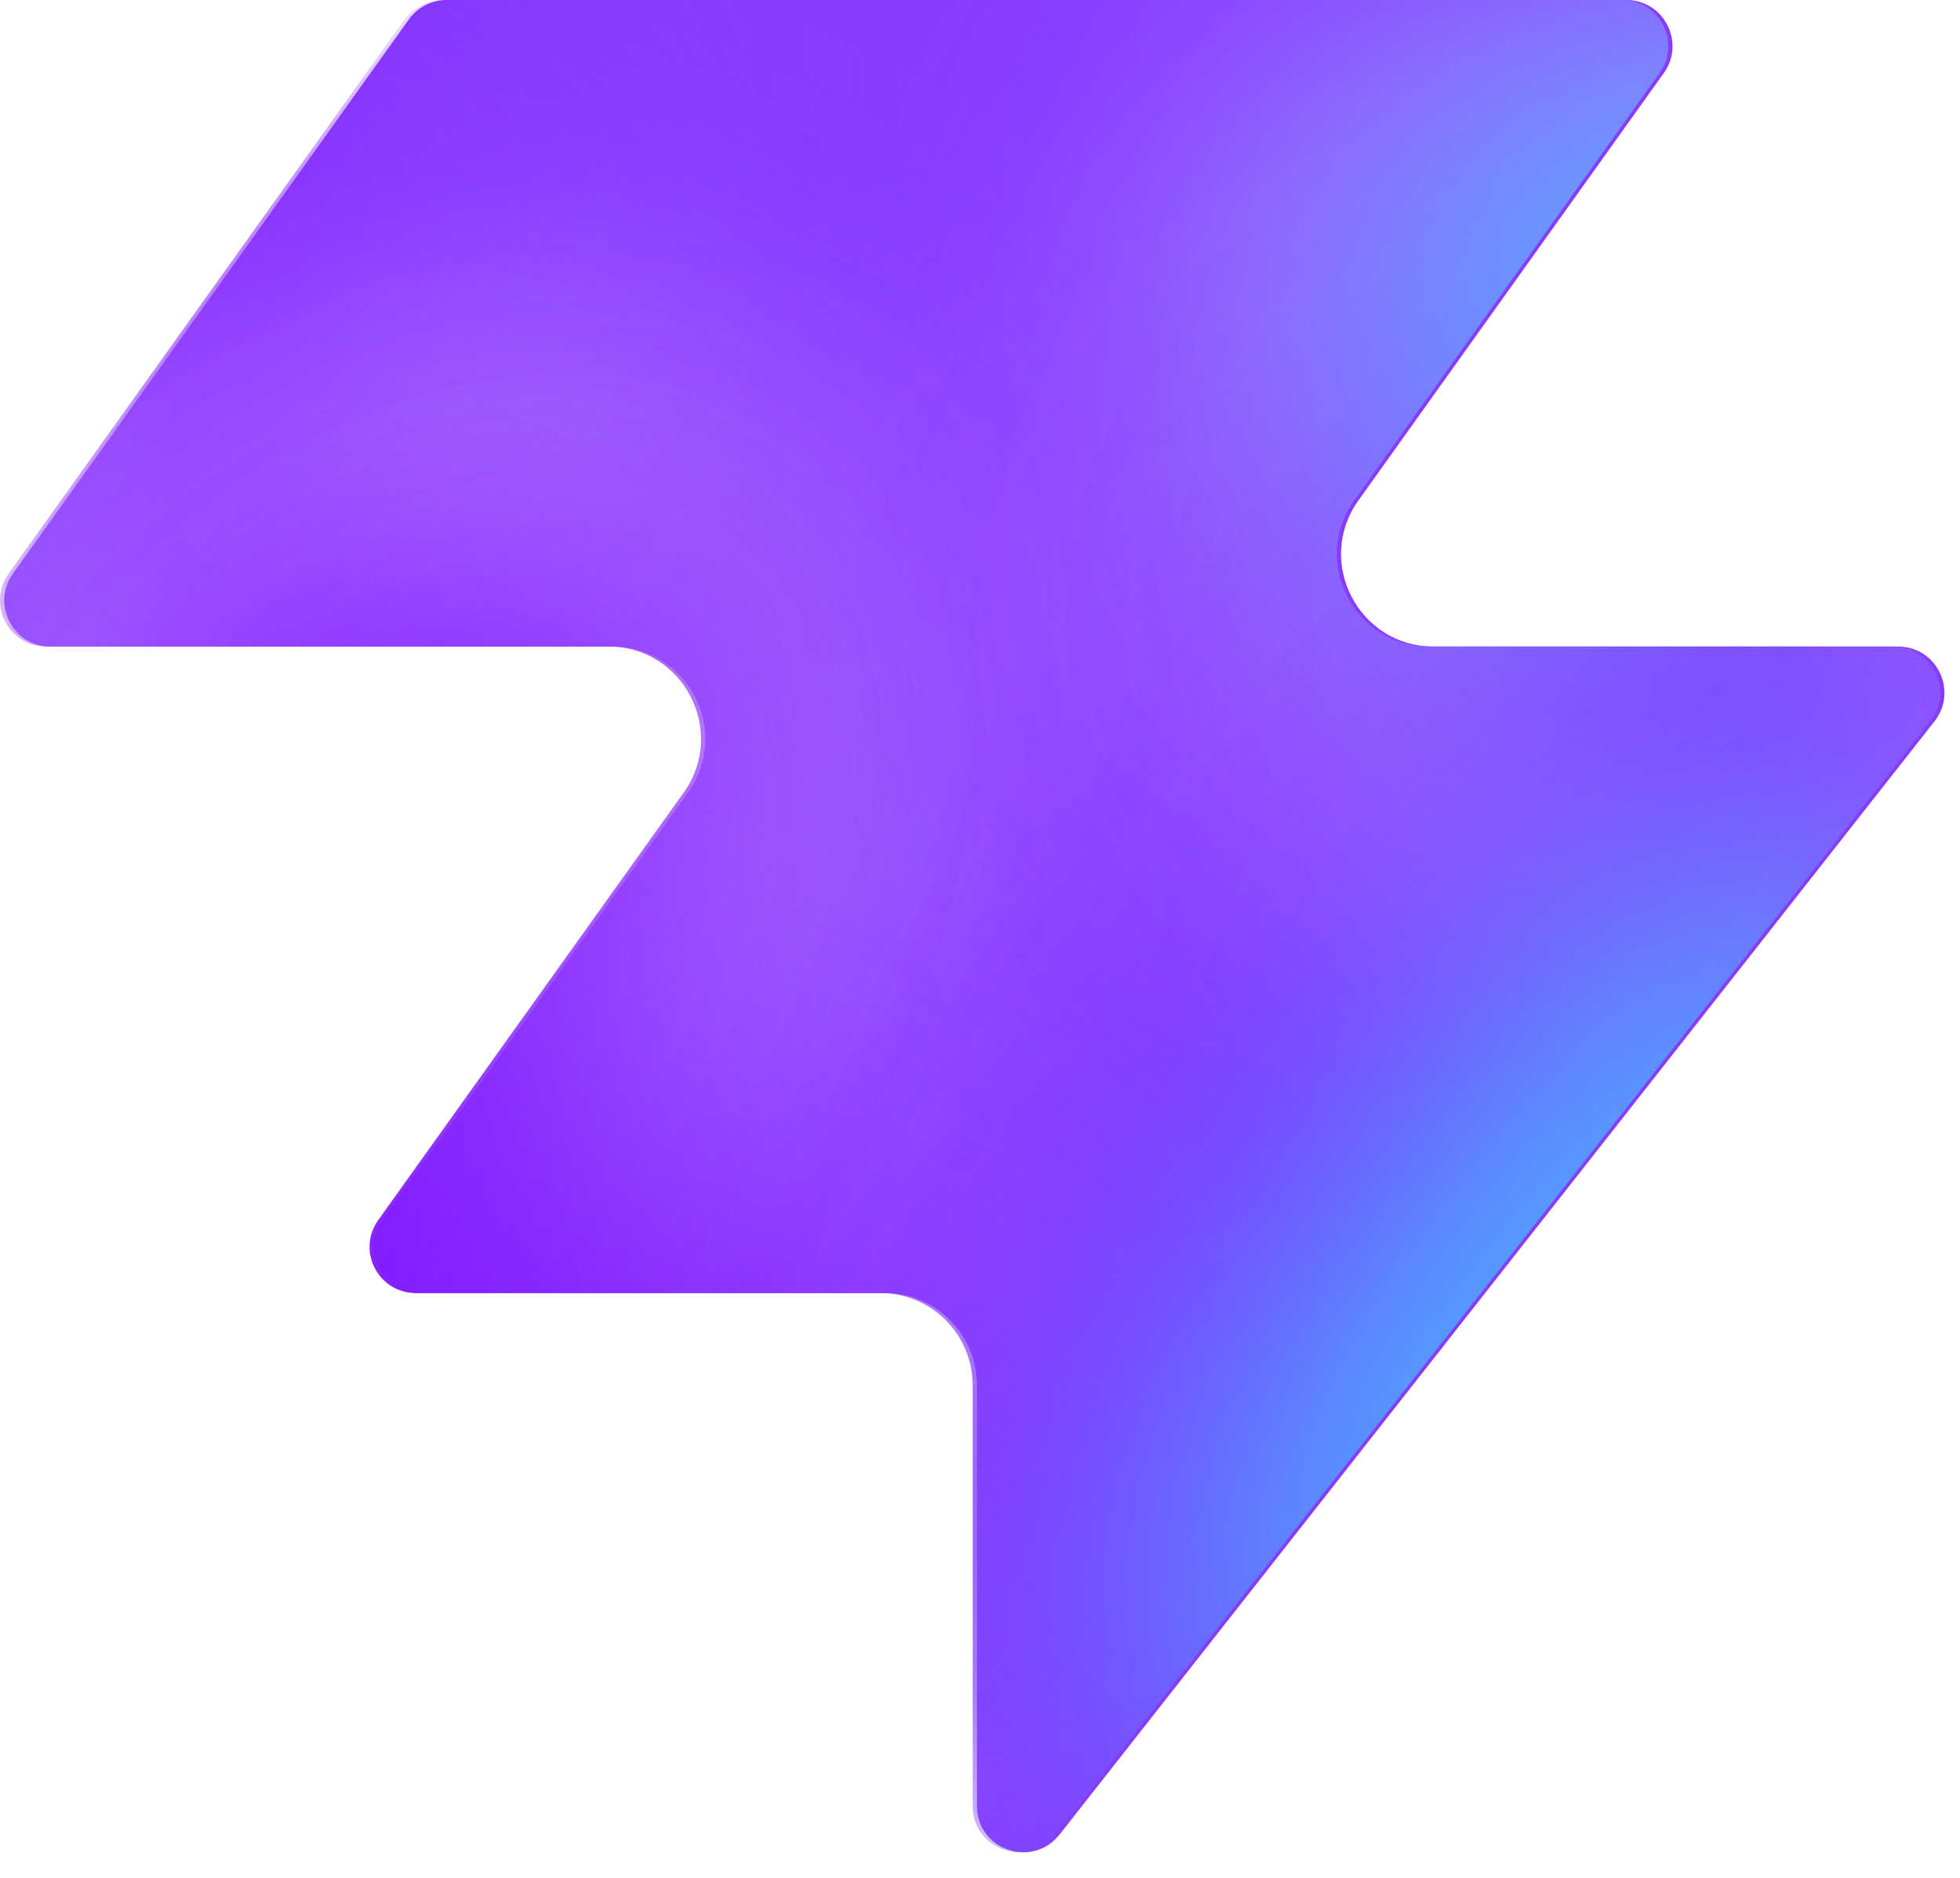
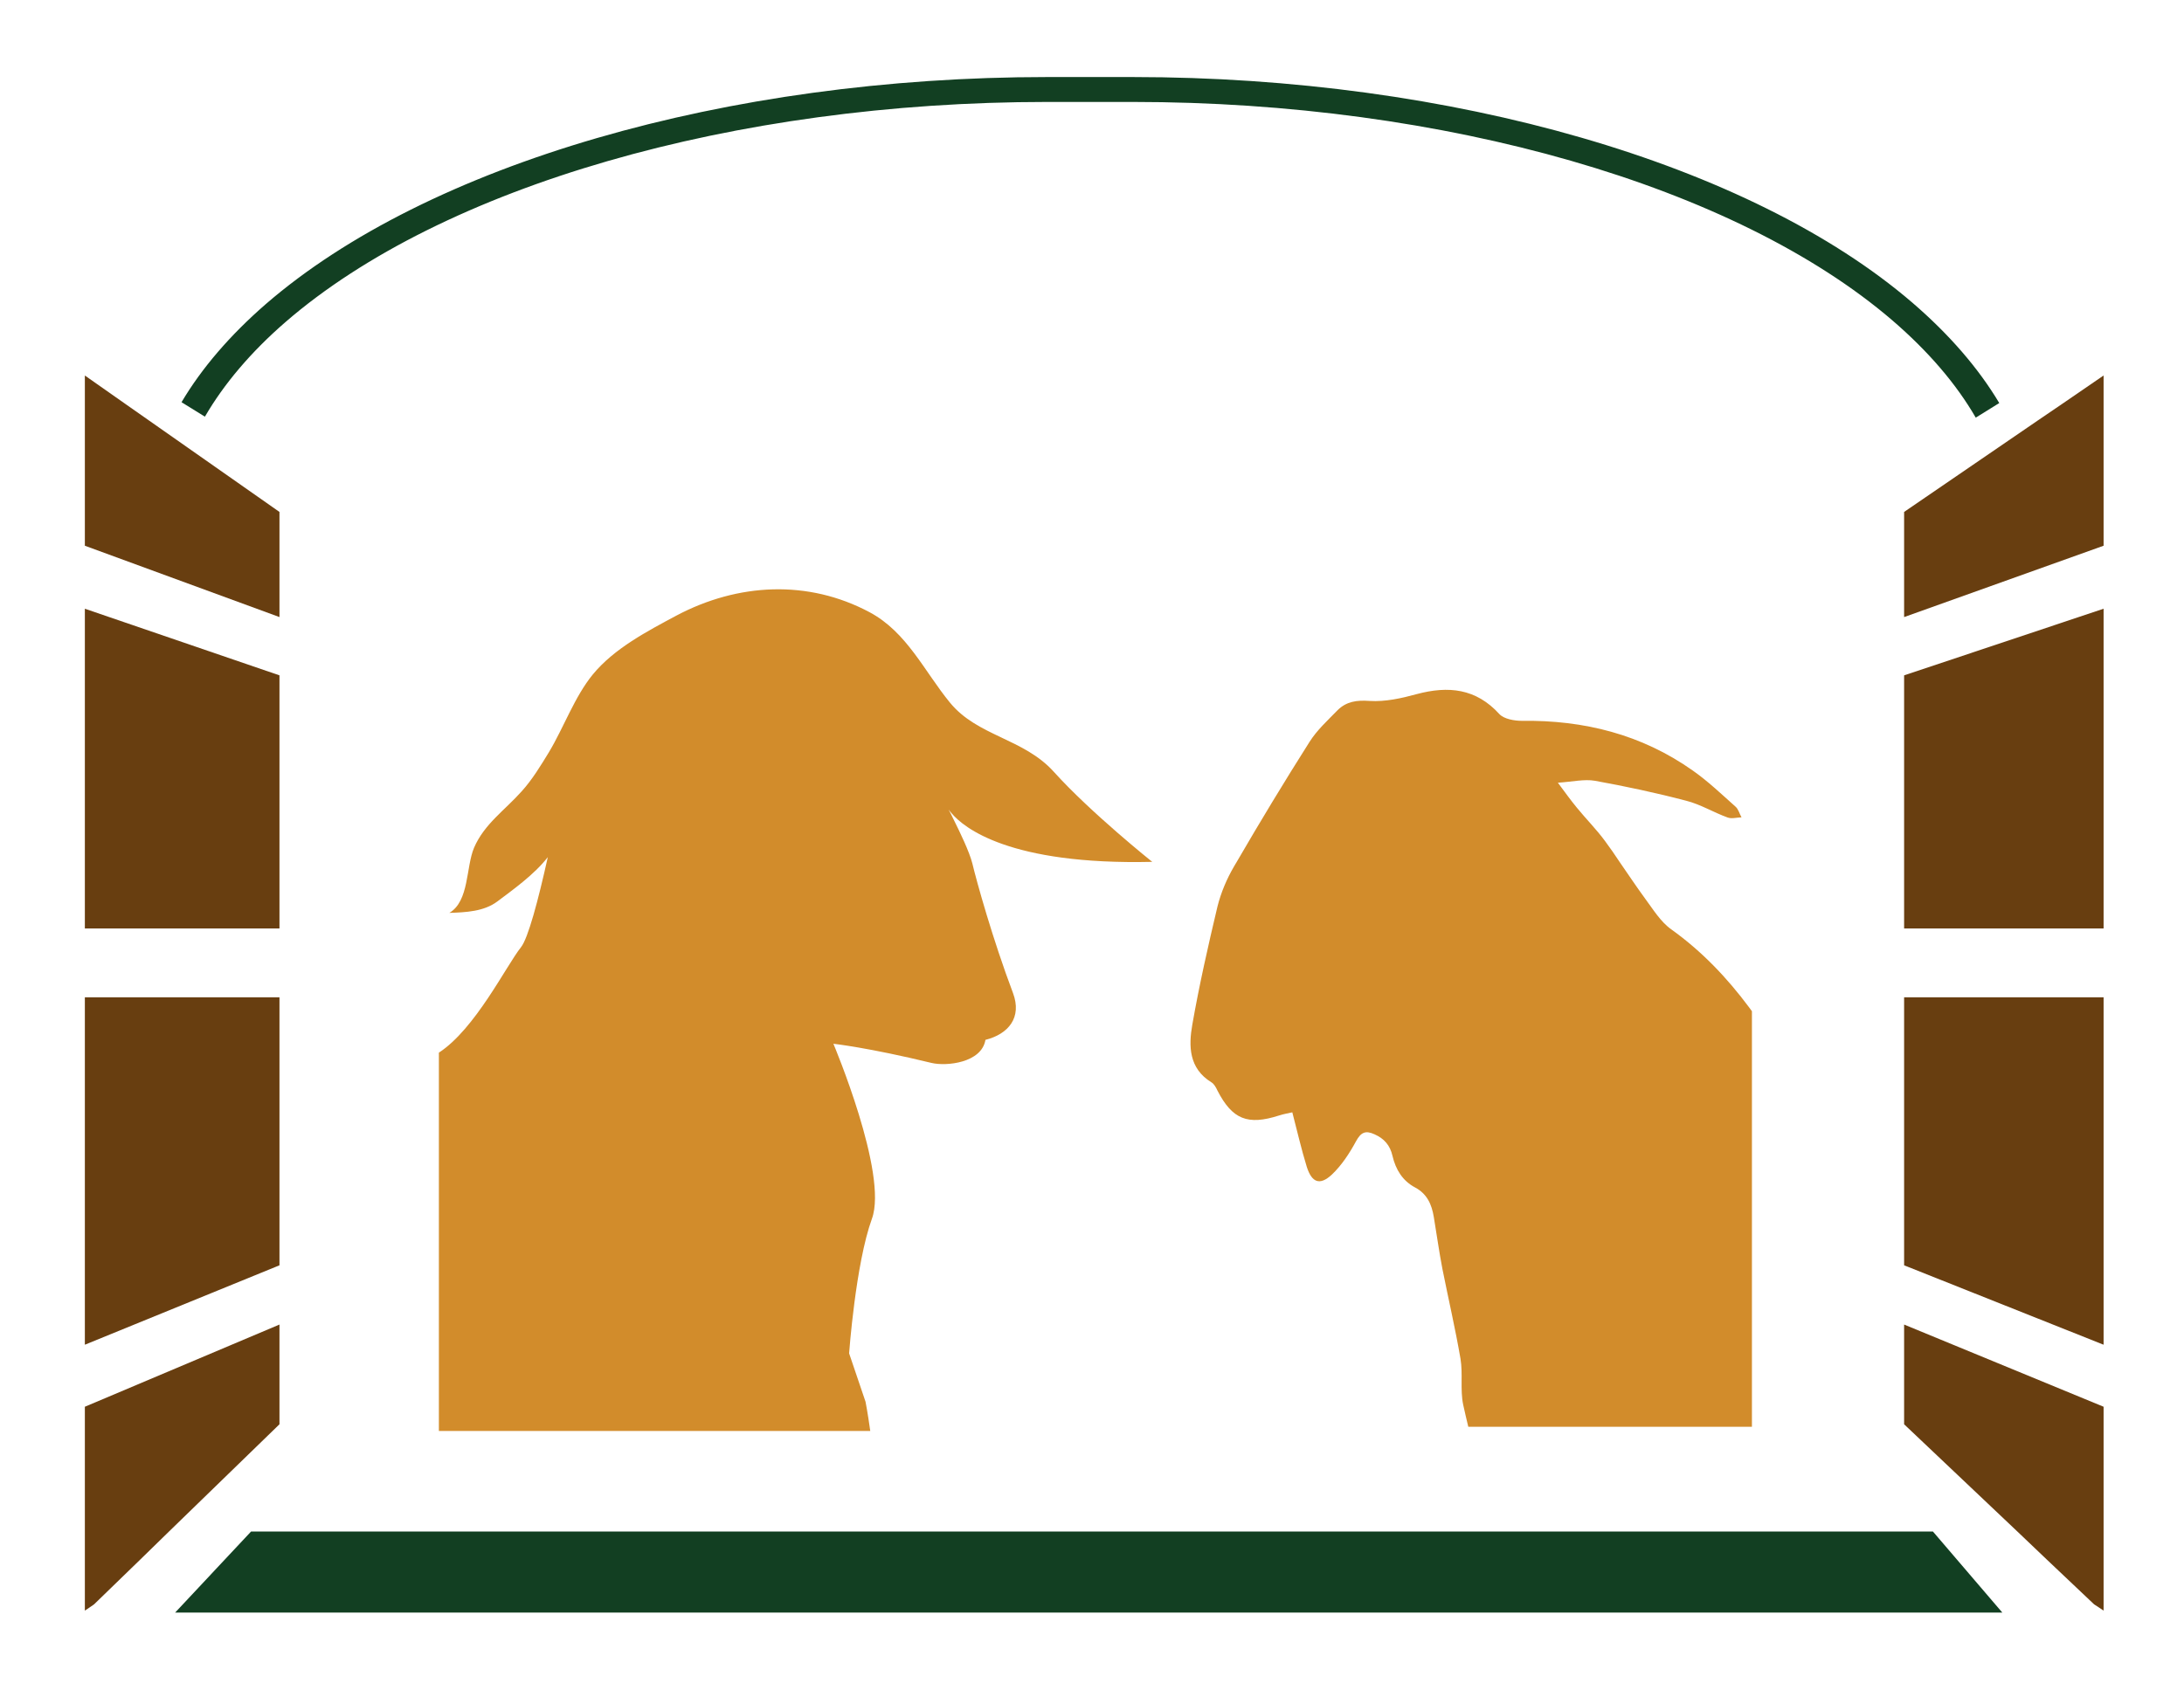
- <svg xmlns="http://www.w3.org/2000/svg" width="48" height="46" fill="none" viewBox="0 0 48 46">
-   <path fill="#863bff" d="M25.946 44.938c-.664.845-2.021.375-2.021-.698V33.937a2.26 2.26 0 0 0-2.262-2.262H10.287c-.92 0-1.456-1.04-.92-1.788l7.48-10.471c1.07-1.497 0-3.578-1.842-3.578H1.237c-.92 0-1.456-1.04-.92-1.788L10.013.474c.214-.297.556-.474.92-.474h28.894c.92 0 1.456 1.04.92 1.788l-7.48 10.471c-1.07 1.498 0 3.579 1.842 3.579h11.377c.943 0 1.473 1.088.89 1.83L25.947 44.94z" style="fill:#863bff;fill:color(display-p3 .525 .23 1);fill-opacity:1" />
-   <mask id="a" width="48" height="46" x="0" y="0" maskUnits="userSpaceOnUse" style="mask-type:alpha">
-     <path fill="#000" d="M25.842 44.938c-.664.844-2.021.375-2.021-.698V33.937a2.26 2.26 0 0 0-2.262-2.262H10.183c-.92 0-1.456-1.04-.92-1.788l7.48-10.471c1.07-1.498 0-3.579-1.842-3.579H1.133c-.92 0-1.456-1.04-.92-1.787L9.91.473c.214-.297.556-.474.92-.474h28.894c.92 0 1.456 1.04.92 1.788l-7.48 10.471c-1.07 1.498 0 3.578 1.842 3.578h11.377c.943 0 1.473 1.088.89 1.832L25.843 44.94z" style="fill:#000;fill-opacity:1" />
-   </mask>
-   <g mask="url(#a)">
-     <g filter="url(#b)">
-       <ellipse cx="5.508" cy="14.704" fill="#ede6ff" rx="5.508" ry="14.704" style="fill:#ede6ff;fill:color(display-p3 .927 .903 1);fill-opacity:1" transform="matrix(.00324 1 1 -.00324 -4.47 31.516)" />
-     </g>
-     <g filter="url(#c)">
-       <ellipse cx="10.399" cy="29.851" fill="#ede6ff" rx="10.399" ry="29.851" style="fill:#ede6ff;fill:color(display-p3 .927 .903 1);fill-opacity:1" transform="matrix(.00324 1 1 -.00324 -39.328 7.883)" />
-     </g>
-     <g filter="url(#d)">
-       <ellipse cx="5.508" cy="30.487" fill="#7e14ff" rx="5.508" ry="30.487" style="fill:#7e14ff;fill:color(display-p3 .492 .077 1);fill-opacity:1" transform="rotate(89.814 -25.913 -14.639)scale(1 -1)" />
-     </g>
-     <g filter="url(#e)">
-       <ellipse cx="5.508" cy="30.599" fill="#7e14ff" rx="5.508" ry="30.599" style="fill:#7e14ff;fill:color(display-p3 .492 .077 1);fill-opacity:1" transform="rotate(89.814 -32.644 -3.334)scale(1 -1)" />
-     </g>
-     <g filter="url(#f)">
-       <ellipse cx="5.508" cy="30.599" fill="#7e14ff" rx="5.508" ry="30.599" style="fill:#7e14ff;fill:color(display-p3 .492 .077 1);fill-opacity:1" transform="matrix(.00324 1 1 -.00324 -34.34 30.47)" />
-     </g>
-     <g filter="url(#g)">
-       <ellipse cx="14.072" cy="22.078" fill="#ede6ff" rx="14.072" ry="22.078" style="fill:#ede6ff;fill:color(display-p3 .927 .903 1);fill-opacity:1" transform="rotate(93.35 24.506 48.493)scale(-1 1)" />
-     </g>
-     <g filter="url(#h)">
-       <ellipse cx="3.47" cy="21.501" fill="#7e14ff" rx="3.47" ry="21.501" style="fill:#7e14ff;fill:color(display-p3 .492 .077 1);fill-opacity:1" transform="rotate(89.009 28.708 47.59)scale(-1 1)" />
-     </g>
-     <g filter="url(#i)">
-       <ellipse cx="3.47" cy="21.501" fill="#7e14ff" rx="3.47" ry="21.501" style="fill:#7e14ff;fill:color(display-p3 .492 .077 1);fill-opacity:1" transform="rotate(89.009 28.708 47.59)scale(-1 1)" />
-     </g>
-     <g filter="url(#j)">
-       <ellipse cx=".387" cy="8.972" fill="#7e14ff" rx="4.407" ry="29.108" style="fill:#7e14ff;fill:color(display-p3 .492 .077 1);fill-opacity:1" transform="rotate(39.51 .387 8.972)" />
-     </g>
-     <g filter="url(#k)">
-       <ellipse cx="47.523" cy="-6.092" fill="#7e14ff" rx="4.407" ry="29.108" style="fill:#7e14ff;fill:color(display-p3 .492 .077 1);fill-opacity:1" transform="rotate(37.892 47.523 -6.092)" />
-     </g>
-     <g filter="url(#l)">
-       <ellipse cx="41.412" cy="6.333" fill="#47bfff" rx="5.971" ry="9.665" style="fill:#47bfff;fill:color(display-p3 .28 .748 1);fill-opacity:1" transform="rotate(37.892 41.412 6.333)" />
-     </g>
-     <g filter="url(#m)">
-       <ellipse cx="-1.879" cy="38.332" fill="#7e14ff" rx="4.407" ry="29.108" style="fill:#7e14ff;fill:color(display-p3 .492 .077 1);fill-opacity:1" transform="rotate(37.892 -1.88 38.332)" />
-     </g>
-     <g filter="url(#n)">
-       <ellipse cx="-1.879" cy="38.332" fill="#7e14ff" rx="4.407" ry="29.108" style="fill:#7e14ff;fill:color(display-p3 .492 .077 1);fill-opacity:1" transform="rotate(37.892 -1.88 38.332)" />
-     </g>
-     <g filter="url(#o)">
-       <ellipse cx="35.651" cy="29.907" fill="#7e14ff" rx="4.407" ry="29.108" style="fill:#7e14ff;fill:color(display-p3 .492 .077 1);fill-opacity:1" transform="rotate(37.892 35.651 29.907)" />
-     </g>
-     <g filter="url(#p)">
-       <ellipse cx="38.418" cy="32.4" fill="#47bfff" rx="5.971" ry="15.297" style="fill:#47bfff;fill:color(display-p3 .28 .748 1);fill-opacity:1" transform="rotate(37.892 38.418 32.4)" />
-     </g>
-   </g>
-   <defs>
-     <filter id="b" width="60.045" height="41.654" x="-19.77" y="16.149" color-interpolation-filters="sRGB" filterUnits="userSpaceOnUse">
-       <feFlood flood-opacity="0" result="BackgroundImageFix" />
-       <feBlend in="SourceGraphic" in2="BackgroundImageFix" result="shape" />
-       <feGaussianBlur result="effect1_foregroundBlur_2002_17158" stdDeviation="7.659" />
-     </filter>
-     <filter id="c" width="90.34" height="51.437" x="-54.613" y="-7.533" color-interpolation-filters="sRGB" filterUnits="userSpaceOnUse">
-       <feFlood flood-opacity="0" result="BackgroundImageFix" />
-       <feBlend in="SourceGraphic" in2="BackgroundImageFix" result="shape" />
-       <feGaussianBlur result="effect1_foregroundBlur_2002_17158" stdDeviation="7.659" />
-     </filter>
-     <filter id="d" width="79.355" height="29.4" x="-49.64" y="2.03" color-interpolation-filters="sRGB" filterUnits="userSpaceOnUse">
-       <feFlood flood-opacity="0" result="BackgroundImageFix" />
-       <feBlend in="SourceGraphic" in2="BackgroundImageFix" result="shape" />
-       <feGaussianBlur result="effect1_foregroundBlur_2002_17158" stdDeviation="4.596" />
-     </filter>
-     <filter id="e" width="79.579" height="29.4" x="-45.045" y="20.029" color-interpolation-filters="sRGB" filterUnits="userSpaceOnUse">
-       <feFlood flood-opacity="0" result="BackgroundImageFix" />
-       <feBlend in="SourceGraphic" in2="BackgroundImageFix" result="shape" />
-       <feGaussianBlur result="effect1_foregroundBlur_2002_17158" stdDeviation="4.596" />
-     </filter>
-     <filter id="f" width="79.579" height="29.4" x="-43.513" y="21.178" color-interpolation-filters="sRGB" filterUnits="userSpaceOnUse">
-       <feFlood flood-opacity="0" result="BackgroundImageFix" />
-       <feBlend in="SourceGraphic" in2="BackgroundImageFix" result="shape" />
-       <feGaussianBlur result="effect1_foregroundBlur_2002_17158" stdDeviation="4.596" />
-     </filter>
-     <filter id="g" width="74.749" height="58.852" x="15.756" y="-17.901" color-interpolation-filters="sRGB" filterUnits="userSpaceOnUse">
-       <feFlood flood-opacity="0" result="BackgroundImageFix" />
-       <feBlend in="SourceGraphic" in2="BackgroundImageFix" result="shape" />
-       <feGaussianBlur result="effect1_foregroundBlur_2002_17158" stdDeviation="7.659" />
-     </filter>
-     <filter id="h" width="61.377" height="25.362" x="23.548" y="2.284" color-interpolation-filters="sRGB" filterUnits="userSpaceOnUse">
-       <feFlood flood-opacity="0" result="BackgroundImageFix" />
-       <feBlend in="SourceGraphic" in2="BackgroundImageFix" result="shape" />
-       <feGaussianBlur result="effect1_foregroundBlur_2002_17158" stdDeviation="4.596" />
-     </filter>
-     <filter id="i" width="61.377" height="25.362" x="23.548" y="2.284" color-interpolation-filters="sRGB" filterUnits="userSpaceOnUse">
-       <feFlood flood-opacity="0" result="BackgroundImageFix" />
-       <feBlend in="SourceGraphic" in2="BackgroundImageFix" result="shape" />
-       <feGaussianBlur result="effect1_foregroundBlur_2002_17158" stdDeviation="4.596" />
-     </filter>
-     <filter id="j" width="56.045" height="63.649" x="-27.636" y="-22.853" color-interpolation-filters="sRGB" filterUnits="userSpaceOnUse">
-       <feFlood flood-opacity="0" result="BackgroundImageFix" />
-       <feBlend in="SourceGraphic" in2="BackgroundImageFix" result="shape" />
-       <feGaussianBlur result="effect1_foregroundBlur_2002_17158" stdDeviation="4.596" />
-     </filter>
-     <filter id="k" width="54.814" height="64.646" x="20.116" y="-38.415" color-interpolation-filters="sRGB" filterUnits="userSpaceOnUse">
-       <feFlood flood-opacity="0" result="BackgroundImageFix" />
-       <feBlend in="SourceGraphic" in2="BackgroundImageFix" result="shape" />
-       <feGaussianBlur result="effect1_foregroundBlur_2002_17158" stdDeviation="4.596" />
-     </filter>
-     <filter id="l" width="33.541" height="35.313" x="24.641" y="-11.323" color-interpolation-filters="sRGB" filterUnits="userSpaceOnUse">
-       <feFlood flood-opacity="0" result="BackgroundImageFix" />
-       <feBlend in="SourceGraphic" in2="BackgroundImageFix" result="shape" />
-       <feGaussianBlur result="effect1_foregroundBlur_2002_17158" stdDeviation="4.596" />
-     </filter>
-     <filter id="m" width="54.814" height="64.646" x="-29.286" y="6.009" color-interpolation-filters="sRGB" filterUnits="userSpaceOnUse">
-       <feFlood flood-opacity="0" result="BackgroundImageFix" />
-       <feBlend in="SourceGraphic" in2="BackgroundImageFix" result="shape" />
-       <feGaussianBlur result="effect1_foregroundBlur_2002_17158" stdDeviation="4.596" />
-     </filter>
-     <filter id="n" width="54.814" height="64.646" x="-29.286" y="6.009" color-interpolation-filters="sRGB" filterUnits="userSpaceOnUse">
-       <feFlood flood-opacity="0" result="BackgroundImageFix" />
-       <feBlend in="SourceGraphic" in2="BackgroundImageFix" result="shape" />
-       <feGaussianBlur result="effect1_foregroundBlur_2002_17158" stdDeviation="4.596" />
-     </filter>
-     <filter id="o" width="54.814" height="64.646" x="8.244" y="-2.416" color-interpolation-filters="sRGB" filterUnits="userSpaceOnUse">
-       <feFlood flood-opacity="0" result="BackgroundImageFix" />
-       <feBlend in="SourceGraphic" in2="BackgroundImageFix" result="shape" />
-       <feGaussianBlur result="effect1_foregroundBlur_2002_17158" stdDeviation="4.596" />
-     </filter>
-     <filter id="p" width="39.409" height="43.623" x="18.713" y="10.588" color-interpolation-filters="sRGB" filterUnits="userSpaceOnUse">
-       <feFlood flood-opacity="0" result="BackgroundImageFix" />
-       <feBlend in="SourceGraphic" in2="BackgroundImageFix" result="shape" />
-       <feGaussianBlur result="effect1_foregroundBlur_2002_17158" stdDeviation="4.596" />
-     </filter>
-   </defs>
+ <svg xmlns="http://www.w3.org/2000/svg" viewBox="465 162 157 122">
+   <path fill="#123f22" d="M608.72 190.98L607.03 192.03C605.63 189.61 603.63 187.27 601.04 185.04C589.77 175.36 568.84 169.33 546.43 169.33L540.27 169.33C517.76 169.33 496.79 175.4 485.53 185.15C483.05 187.3 481.1 189.6 479.73 191.96L478.05 190.92C479.5 188.47 481.54 186.1 484.09 183.88C495.72 173.8 517.24 167.54 540.27 167.54L546.43 167.54C569.36 167.54 590.83 173.76 602.47 183.76C605.14 186.06 607.22 188.47 608.72 190.98M608.94 277.95L477.59 277.95L483.05 272.12L603.95 272.12L608.94 277.95" />
+   <path fill="#683e10" d="M485.09 257.24L485.09 264.41L477.15 272.12L475.07 274.15L471.76 277.36L471.47 277.56L471.1 277.81L471.1 263.15L485.09 257.24M485.09 198.81L485.09 206.37L471.1 201.24L471.1 189L474.02 191.05L475.69 192.22L485.09 198.81M485.09 210.56L485.09 228.76L471.1 228.76L471.1 205.77L485.09 210.56M485.09 233.71L485.09 252.98L471.1 258.69L471.1 233.71L485.09 233.71M601.88 257.24L601.88 264.41L610.02 272.12L612.15 274.15L615.54 277.36L615.85 277.56L616.22 277.81L616.22 263.15L601.88 257.24M601.88 198.81L601.88 206.37L616.22 201.24L616.22 189L613.23 191.05L611.51 192.22L601.88 198.81M601.88 210.56L601.88 228.76L616.22 228.76L616.22 205.77L601.88 210.56M601.88 233.71L601.88 252.98L616.22 258.69L616.22 233.71L601.88 233.71" />
+   <path fill="#d28c2b" d="M533.41 220.48C533.31 220.37 533.24 220.27 533.19 220.21C533.27 220.35 533.4 220.6 533.55 220.92C534 221.82 534.69 223.25 534.9 224.09C535.21 225.39 536.36 229.53 537.82 233.4C538.48 235.16 537.5 236.35 535.84 236.77C535.56 238.43 533.03 238.68 531.97 238.43C527.4 237.32 524.91 237.05 524.91 237.05C524.91 237.05 528.86 246.4 527.68 249.63C526.5 252.88 526.04 259.31 526.04 259.31L527.22 262.79C527.22 262.79 527.37 263.53 527.56 264.89L496.55 264.89L496.55 237.69C499.16 235.99 501.38 231.46 502.45 230.11C502.96 229.48 503.69 226.74 504.38 223.63C503.41 224.89 501.81 226.02 500.75 226.82C499.79 227.54 498.5 227.6 497.3 227.64C498.74 226.8 498.49 224.33 499.08 222.95C499.82 221.24 501.28 220.27 502.5 218.9C503.27 218.05 503.87 217.05 504.47 216.07C505.54 214.28 506.31 212.09 507.62 210.49C509.16 208.62 511.54 207.38 513.63 206.26C518.05 203.92 523.09 203.66 527.51 206.02C530.19 207.45 531.44 210.26 533.28 212.51C535.27 214.95 538.58 215.08 540.76 217.5C543.41 220.44 547.83 223.97 547.83 223.97C537.56 224.21 534.28 221.51 533.41 220.48M590.94 234.71L590.94 264.59L570.55 264.59C570.42 264.06 570.3 263.53 570.18 262.99C569.96 261.92 570.17 260.78 569.99 259.7C569.62 257.54 569.12 255.4 568.69 253.24C568.45 252 568.28 250.75 568.07 249.5C567.92 248.6 567.59 247.84 566.72 247.38C565.82 246.9 565.33 246.09 565.1 245.11C564.93 244.36 564.51 243.87 563.81 243.56C563.17 243.27 562.84 243.4 562.48 244.06C562.01 244.93 561.44 245.8 560.73 246.47C559.87 247.26 559.3 247.03 558.94 245.9C558.55 244.64 558.26 243.36 557.9 241.98C557.63 242.04 557.28 242.1 556.94 242.21C554.69 242.93 553.59 242.49 552.52 240.42C552.42 240.2 552.28 239.94 552.08 239.82C550.46 238.82 550.44 237.22 550.71 235.68C551.21 232.83 551.85 230 552.52 227.18C552.77 226.18 553.19 225.19 553.71 224.3C553.77 224.19 553.83 224.09 553.9 223.98C555.59 221.07 557.34 218.18 559.14 215.34C559.67 214.5 560.44 213.8 561.15 213.07C561.78 212.44 562.53 212.33 563.46 212.4C564.57 212.47 565.75 212.21 566.84 211.91C569.12 211.3 571.11 211.5 572.79 213.35C573.12 213.7 573.86 213.83 574.4 213.83C578.87 213.77 583.01 214.81 586.68 217.4C587.78 218.17 588.76 219.11 589.77 220.01C589.97 220.19 590.05 220.52 590.19 220.77C589.85 220.78 589.48 220.89 589.19 220.78C588.19 220.42 587.25 219.84 586.23 219.58C584.06 219.01 581.86 218.54 579.65 218.14C578.88 218.01 578.06 218.21 576.99 218.28C577.54 219.02 577.93 219.56 578.35 220.07C579.01 220.88 579.75 221.62 580.37 222.46C580.74 222.96 581.09 223.46 581.43 223.98C582.04 224.86 582.63 225.75 583.26 226.61C583.84 227.39 584.38 228.29 585.15 228.83C587.34 230.4 589.15 232.3 590.75 234.45C590.81 234.54 590.88 234.62 590.94 234.71" />
</svg>
